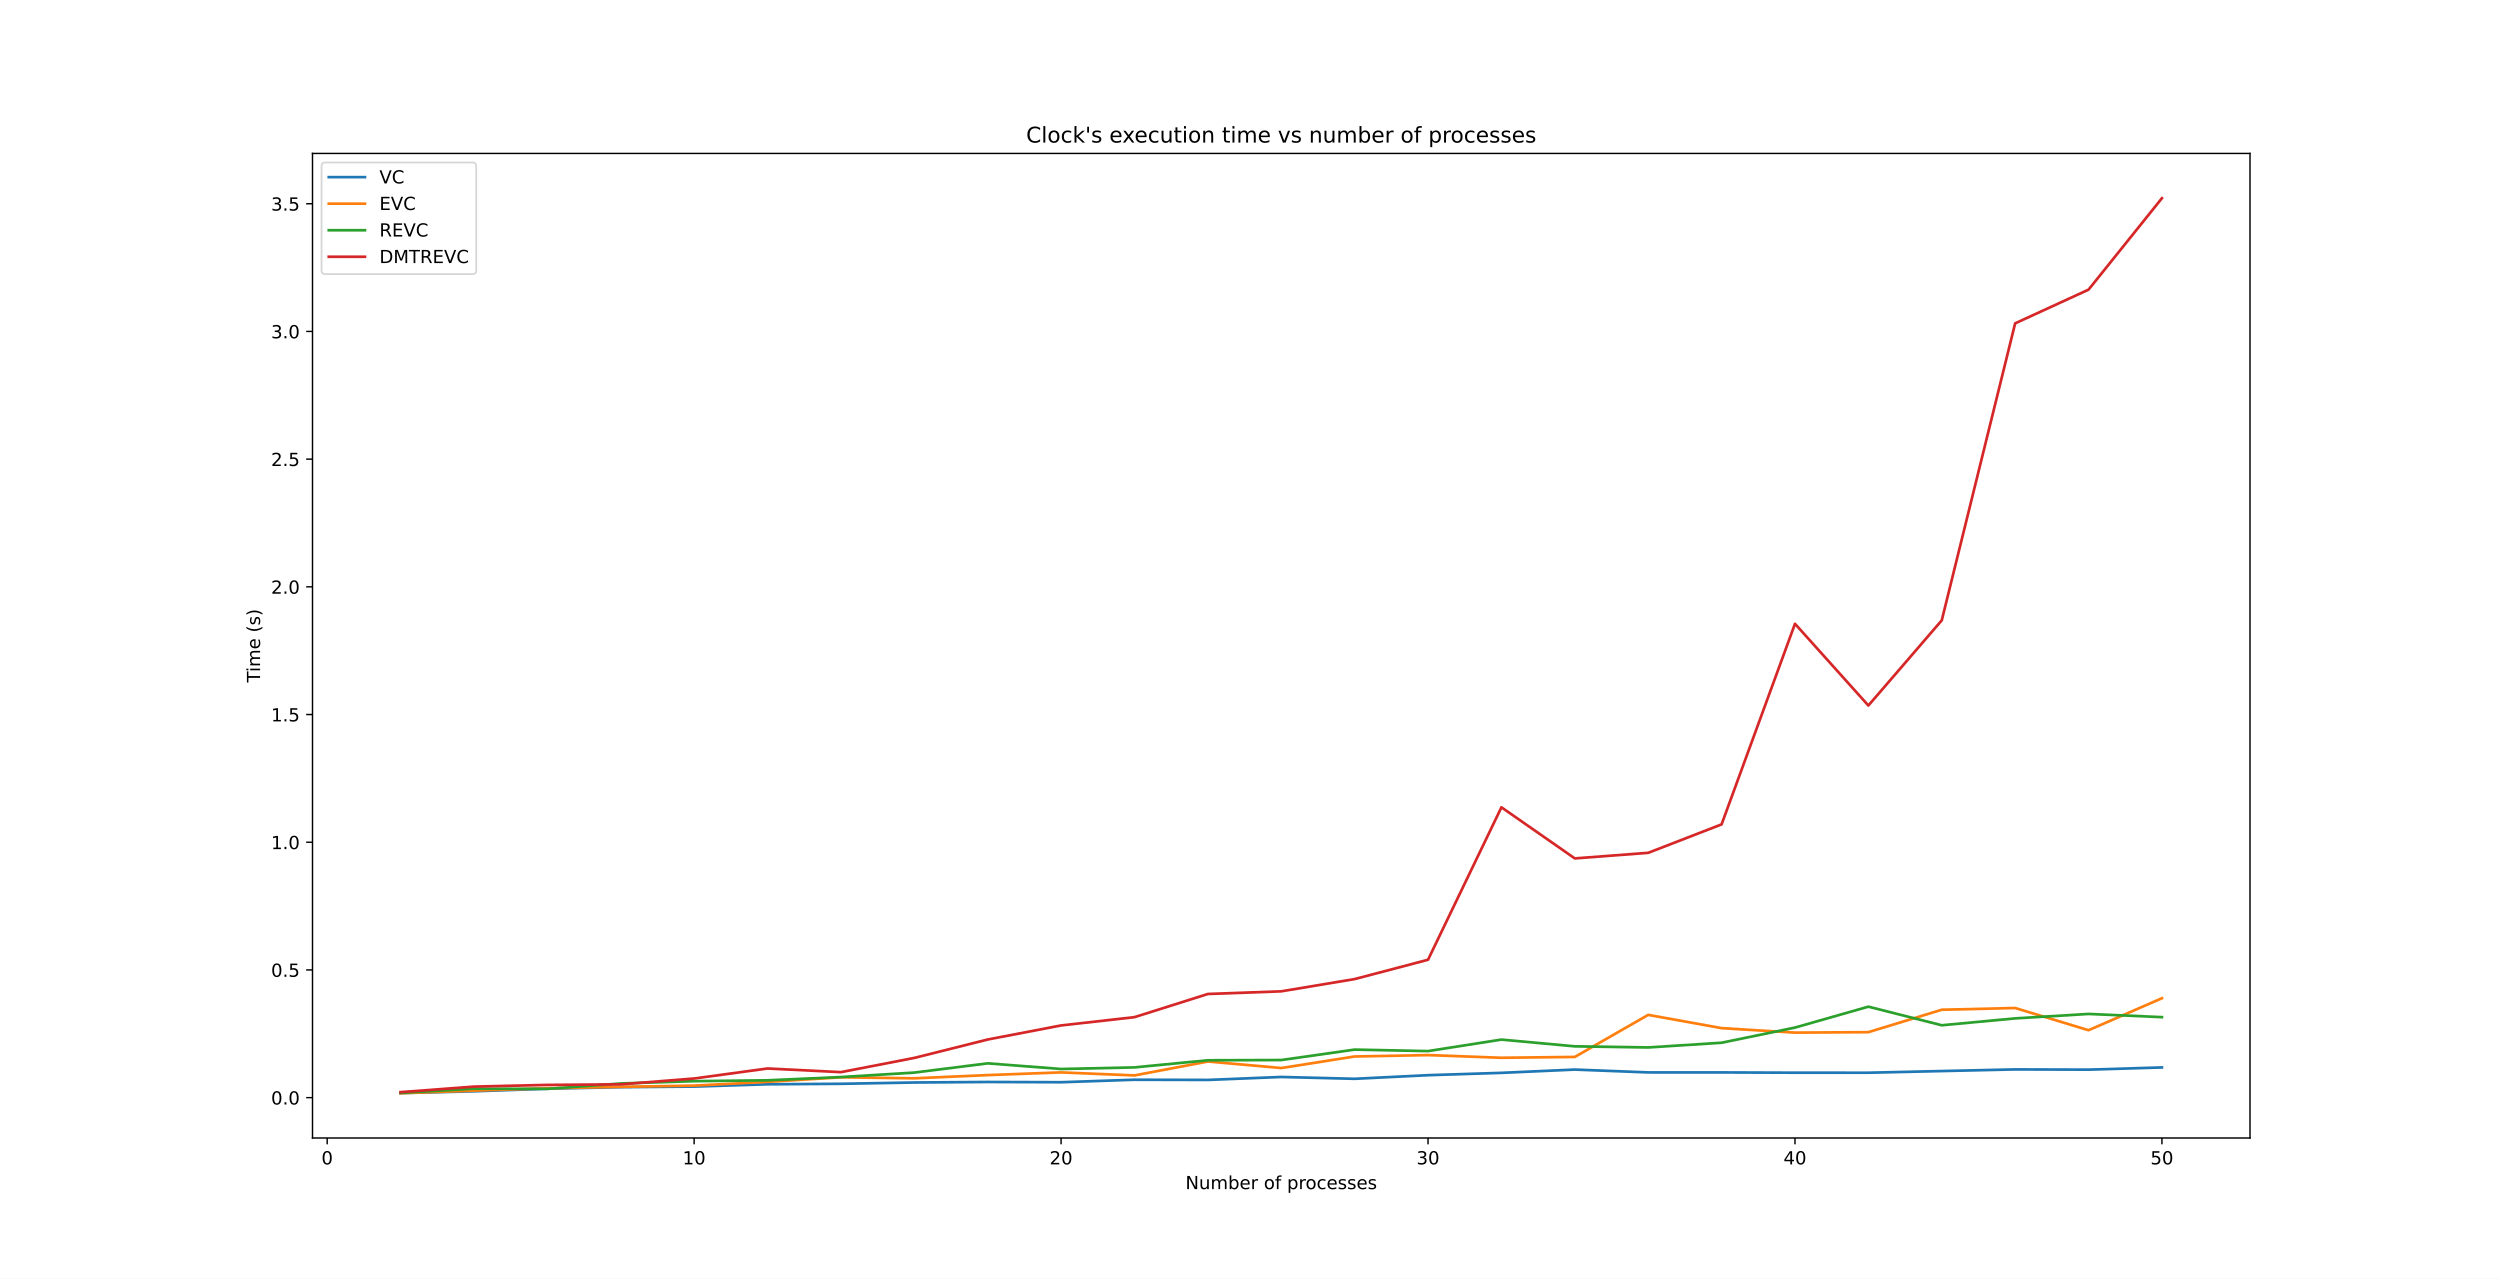
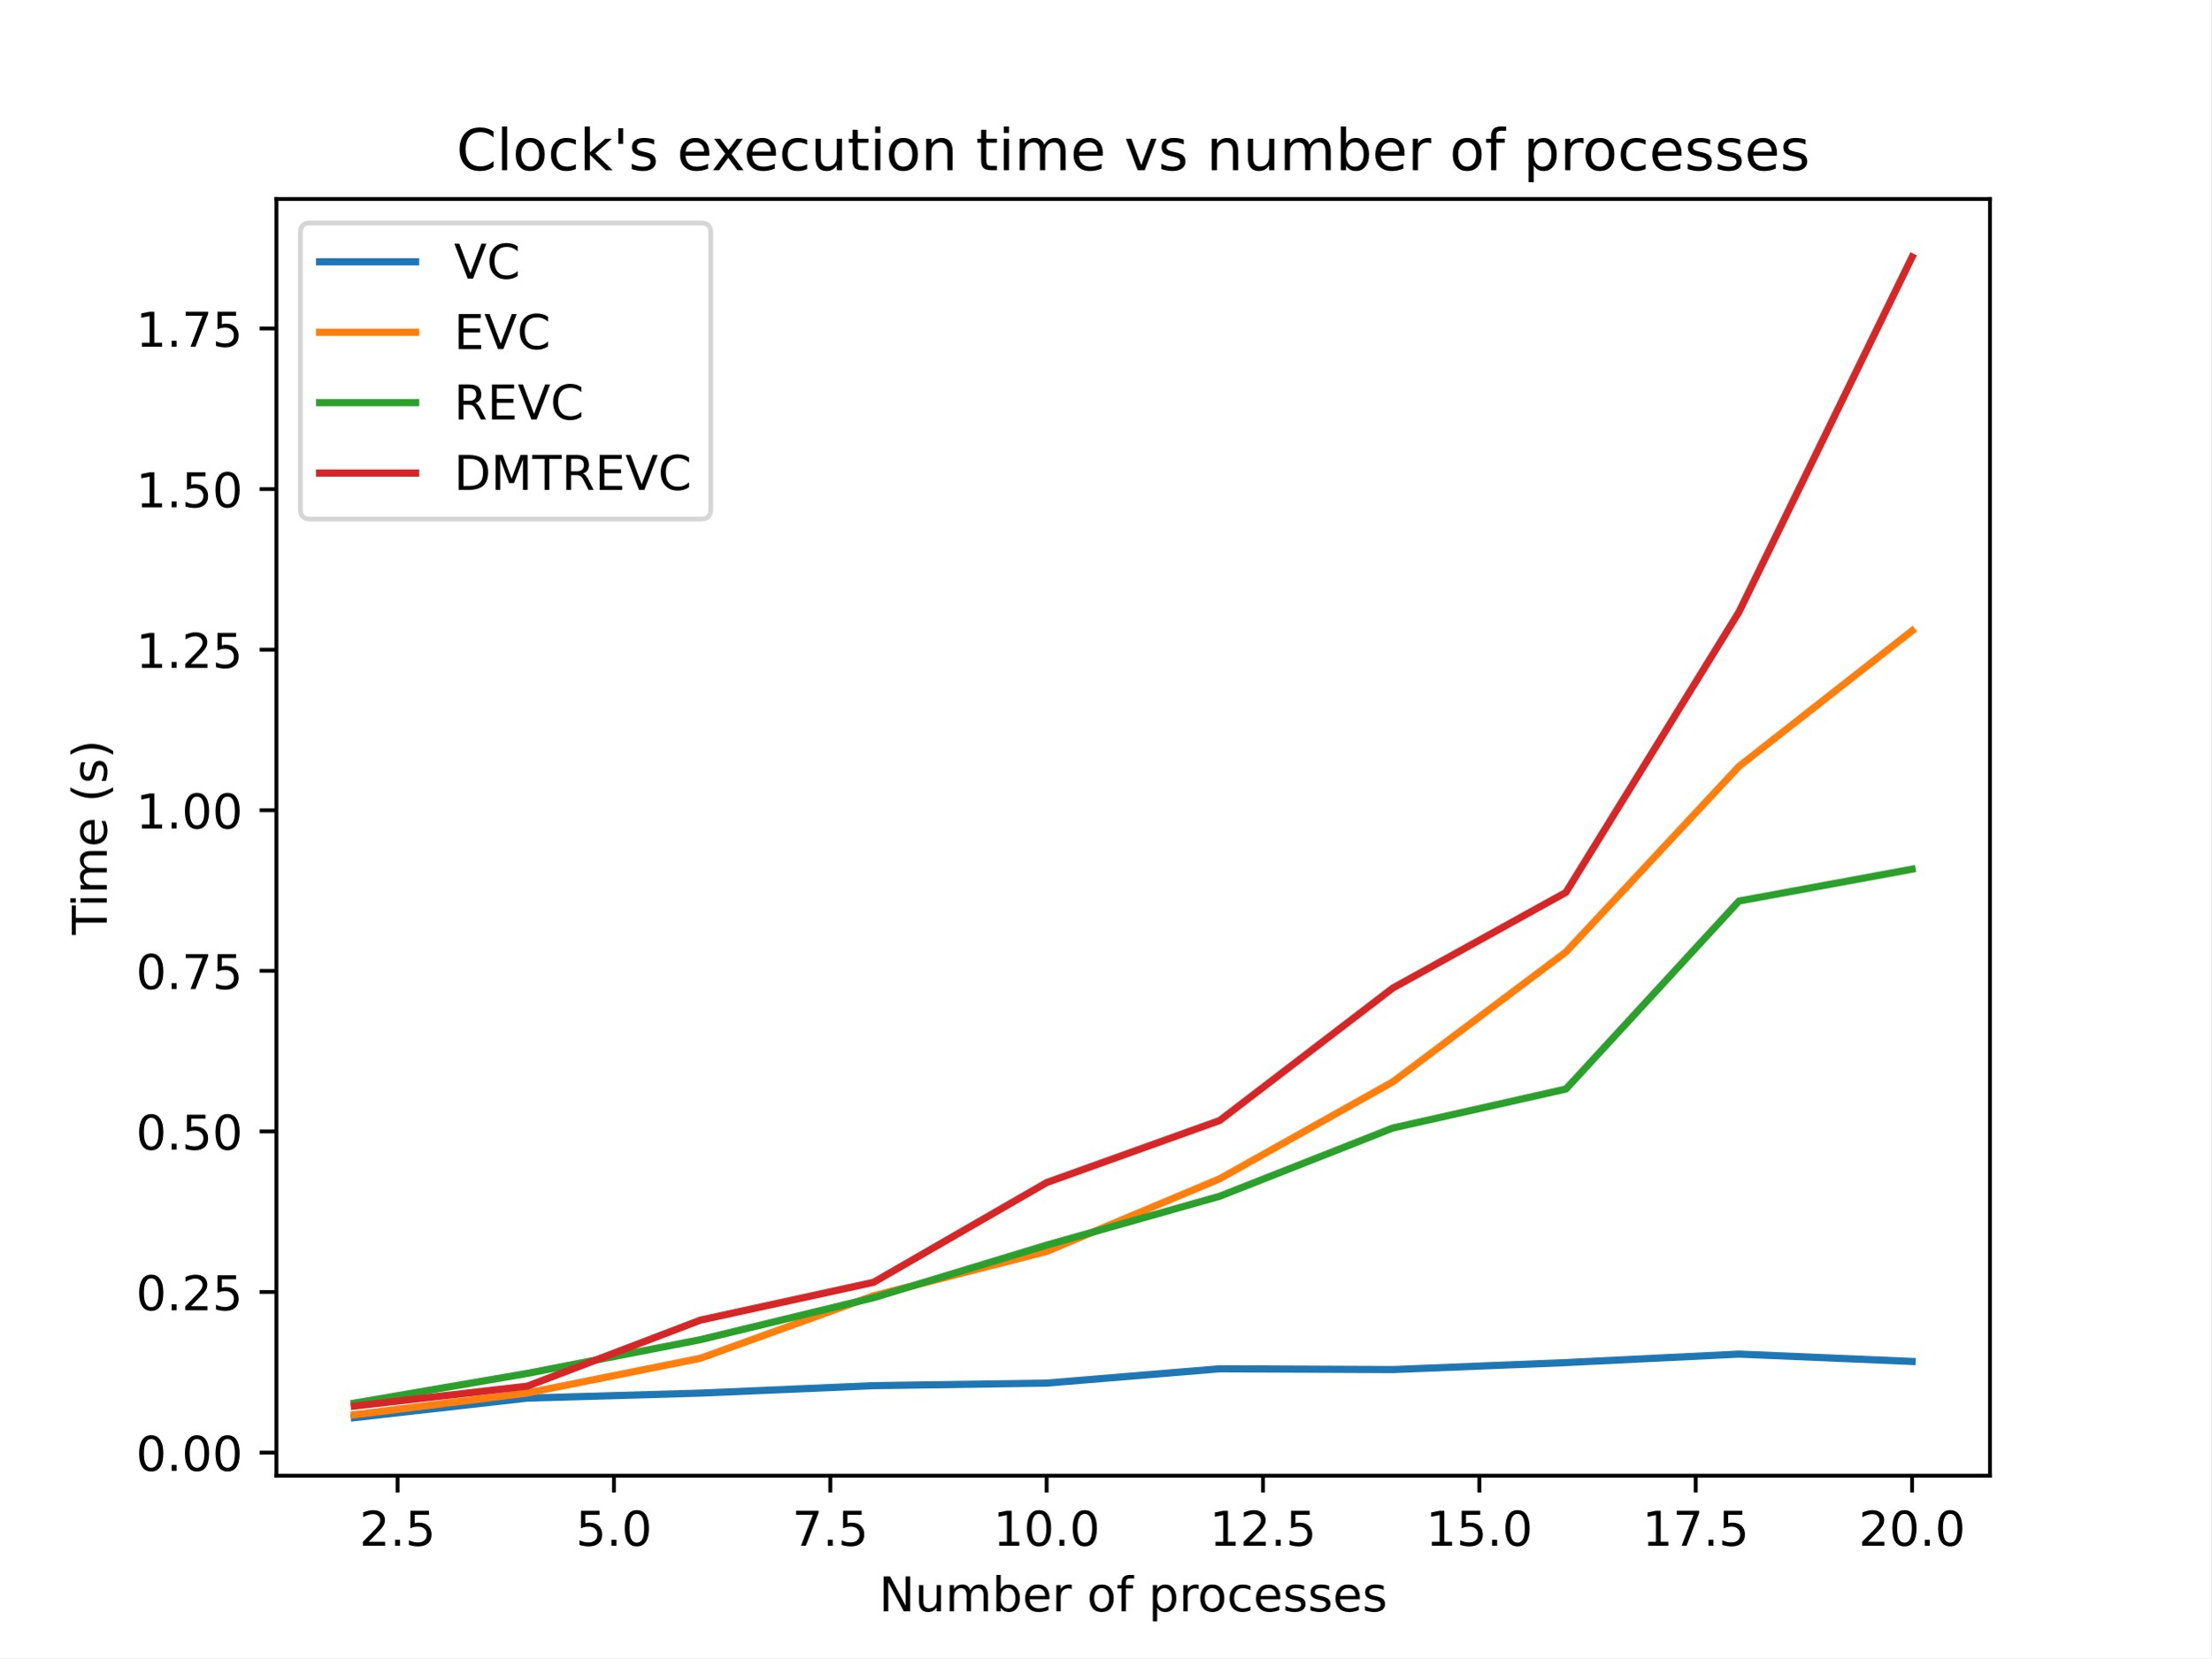
- <svg xmlns="http://www.w3.org/2000/svg" xmlns:xlink="http://www.w3.org/1999/xlink" width="1382.4pt" height="707.04pt" viewBox="0 0 1382.4 707.04" version="1.1">
+ <svg xmlns="http://www.w3.org/2000/svg" xmlns:xlink="http://www.w3.org/1999/xlink" width="460.8pt" height="345.6pt" viewBox="0 0 460.8 345.6" version="1.1">
  <defs>
    <style type="text/css">*{stroke-linejoin: round; stroke-linecap: butt}</style>
  </defs>
  <g id="figure_1">
    <g id="patch_1">
-       <path d="M 0 707.04  L 1382.4 707.04  L 1382.4 0  L 0 0  z " style="fill: #ffffff" />
+       <path d="M 0 345.6  L 460.8 345.6  L 460.8 0  L 0 0  z " style="fill: #ffffff" />
    </g>
    <g id="axes_1">
      <g id="patch_2">
-         <path d="M 172.8 629.266  L 1244.16 629.266  L 1244.16 84.845  L 172.8 84.845  z " style="fill: #ffffff" />
+         <path d="M 57.6 307.584  L 414.72 307.584  L 414.72 41.472  L 57.6 41.472  z " style="fill: #ffffff" />
      </g>
      <g id="matplotlib.axis_1">
        <g id="xtick_1">
          <g id="line2d_1">
            <defs>
-               <path id="mf490e41e52" d="M 0 0  L 0 3.5  " style="stroke: #000000; stroke-width: 0.8" />
-             </defs>
-             <g>
-               <use xlink:href="#mf490e41e52" x="180.916" y="629.266" style="stroke: #000000; stroke-width: 0.8" />
+               <path id="m516719d171" d="M 0 0  L 0 3.5  " style="stroke: #000000; stroke-width: 0.8" />
+             </defs>
+             <g>
+               <use xlink:href="#m516719d171" x="82.851" y="307.584" style="stroke: #000000; stroke-width: 0.8" />
            </g>
          </g>
          <g id="text_1">
-             <g transform="translate(177.7351 643.864)scale(0.1 -0.1)">
+             <g transform="translate(74.89935 322.1824)scale(0.1 -0.1)">
+               <defs>
+                 <path id="DejaVuSans-32" d="M 1228 531  L 3431 531  L 3431 0  L 469 0  L 469 531  Q 828 903 1448 1529  Q 2069 2156 2228 2338  Q 2531 2678 2651 2914  Q 2772 3150 2772 3378  Q 2772 3750 2511 3984  Q 2250 4219 1831 4219  Q 1534 4219 1204 4116  Q 875 4013 500 3803  L 500 4441  Q 881 4594 1212 4672  Q 1544 4750 1819 4750  Q 2544 4750 2975 4387  Q 3406 4025 3406 3419  Q 3406 3131 3298 2873  Q 3191 2616 2906 2266  Q 2828 2175 2409 1742  Q 1991 1309 1228 531  z " transform="scale(0.015625)" />
+                 <path id="DejaVuSans-2e" d="M 684 794  L 1344 794  L 1344 0  L 684 0  L 684 794  z " transform="scale(0.015625)" />
+                 <path id="DejaVuSans-35" d="M 691 4666  L 3169 4666  L 3169 4134  L 1269 4134  L 1269 2991  Q 1406 3038 1543 3061  Q 1681 3084 1819 3084  Q 2600 3084 3056 2656  Q 3513 2228 3513 1497  Q 3513 744 3044 326  Q 2575 -91 1722 -91  Q 1428 -91 1123 -41  Q 819 9 494 109  L 494 744  Q 775 591 1075 516  Q 1375 441 1709 441  Q 2250 441 2565 725  Q 2881 1009 2881 1497  Q 2881 1984 2565 2268  Q 2250 2553 1709 2553  Q 1456 2553 1204 2497  Q 953 2441 691 2322  L 691 4666  z " transform="scale(0.015625)" />
+               </defs>
+               <use xlink:href="#DejaVuSans-32" />
+               <use xlink:href="#DejaVuSans-2e" x="63.623" />
+               <use xlink:href="#DejaVuSans-35" x="95.41" />
+             </g>
+           </g>
+         </g>
+         <g id="xtick_2">
+           <g id="line2d_2">
+             <g>
+               <use xlink:href="#m516719d171" x="127.942" y="307.584" style="stroke: #000000; stroke-width: 0.8" />
+             </g>
+           </g>
+           <g id="text_2">
+             <g transform="translate(119.9903 322.1824)scale(0.1 -0.1)">
              <defs>
                <path id="DejaVuSans-30" d="M 2034 4250  Q 1547 4250 1301 3770  Q 1056 3291 1056 2328  Q 1056 1369 1301 889  Q 1547 409 2034 409  Q 2525 409 2770 889  Q 3016 1369 3016 2328  Q 3016 3291 2770 3770  Q 2525 4250 2034 4250  z M 2034 4750  Q 2819 4750 3233 4129  Q 3647 3509 3647 2328  Q 3647 1150 3233 529  Q 2819 -91 2034 -91  Q 1250 -91 836 529  Q 422 1150 422 2328  Q 422 3509 836 4129  Q 1250 4750 2034 4750  z " transform="scale(0.015625)" />
              </defs>
-               <use xlink:href="#DejaVuSans-30" />
-             </g>
-           </g>
-         </g>
-         <g id="xtick_2">
-           <g id="line2d_2">
-             <g>
-               <use xlink:href="#mf490e41e52" x="383.825" y="629.266" style="stroke: #000000; stroke-width: 0.8" />
-             </g>
-           </g>
-           <g id="text_2">
-             <g transform="translate(377.463 643.864)scale(0.1 -0.1)">
+               <use xlink:href="#DejaVuSans-35" />
+               <use xlink:href="#DejaVuSans-2e" x="63.623" />
+               <use xlink:href="#DejaVuSans-30" x="95.41" />
+             </g>
+           </g>
+         </g>
+         <g id="xtick_3">
+           <g id="line2d_3">
+             <g>
+               <use xlink:href="#m516719d171" x="173.033" y="307.584" style="stroke: #000000; stroke-width: 0.8" />
+             </g>
+           </g>
+           <g id="text_3">
+             <g transform="translate(165.0812 322.1824)scale(0.1 -0.1)">
+               <defs>
+                 <path id="DejaVuSans-37" d="M 525 4666  L 3525 4666  L 3525 4397  L 1831 0  L 1172 0  L 2766 4134  L 525 4134  L 525 4666  z " transform="scale(0.015625)" />
+               </defs>
+               <use xlink:href="#DejaVuSans-37" />
+               <use xlink:href="#DejaVuSans-2e" x="63.623" />
+               <use xlink:href="#DejaVuSans-35" x="95.41" />
+             </g>
+           </g>
+         </g>
+         <g id="xtick_4">
+           <g id="line2d_4">
+             <g>
+               <use xlink:href="#m516719d171" x="218.124" y="307.584" style="stroke: #000000; stroke-width: 0.8" />
+             </g>
+           </g>
+           <g id="text_4">
+             <g transform="translate(206.9908 322.1824)scale(0.1 -0.1)">
              <defs>
                <path id="DejaVuSans-31" d="M 794 531  L 1825 531  L 1825 4091  L 703 3866  L 703 4441  L 1819 4666  L 2450 4666  L 2450 531  L 3481 531  L 3481 0  L 794 0  L 794 531  z " transform="scale(0.015625)" />
              </defs>
              <use xlink:href="#DejaVuSans-31" />
              <use xlink:href="#DejaVuSans-30" x="63.623" />
-             </g>
-           </g>
-         </g>
-         <g id="xtick_3">
-           <g id="line2d_3">
-             <g>
-               <use xlink:href="#mf490e41e52" x="586.735" y="629.266" style="stroke: #000000; stroke-width: 0.8" />
-             </g>
-           </g>
-           <g id="text_3">
-             <g transform="translate(580.372 643.864)scale(0.1 -0.1)">
-               <defs>
-                 <path id="DejaVuSans-32" d="M 1228 531  L 3431 531  L 3431 0  L 469 0  L 469 531  Q 828 903 1448 1529  Q 2069 2156 2228 2338  Q 2531 2678 2651 2914  Q 2772 3150 2772 3378  Q 2772 3750 2511 3984  Q 2250 4219 1831 4219  Q 1534 4219 1204 4116  Q 875 4013 500 3803  L 500 4441  Q 881 4594 1212 4672  Q 1544 4750 1819 4750  Q 2544 4750 2975 4387  Q 3406 4025 3406 3419  Q 3406 3131 3298 2873  Q 3191 2616 2906 2266  Q 2828 2175 2409 1742  Q 1991 1309 1228 531  z " transform="scale(0.015625)" />
-               </defs>
+               <use xlink:href="#DejaVuSans-2e" x="127.246" />
+               <use xlink:href="#DejaVuSans-30" x="159.033" />
+             </g>
+           </g>
+         </g>
+         <g id="xtick_5">
+           <g id="line2d_5">
+             <g>
+               <use xlink:href="#m516719d171" x="263.215" y="307.584" style="stroke: #000000; stroke-width: 0.8" />
+             </g>
+           </g>
+           <g id="text_5">
+             <g transform="translate(252.0817 322.1824)scale(0.1 -0.1)">
+               <use xlink:href="#DejaVuSans-31" />
+               <use xlink:href="#DejaVuSans-32" x="63.623" />
+               <use xlink:href="#DejaVuSans-2e" x="127.246" />
+               <use xlink:href="#DejaVuSans-35" x="159.033" />
+             </g>
+           </g>
+         </g>
+         <g id="xtick_6">
+           <g id="line2d_6">
+             <g>
+               <use xlink:href="#m516719d171" x="308.305" y="307.584" style="stroke: #000000; stroke-width: 0.8" />
+             </g>
+           </g>
+           <g id="text_6">
+             <g transform="translate(297.1726 322.1824)scale(0.1 -0.1)">
+               <use xlink:href="#DejaVuSans-31" />
+               <use xlink:href="#DejaVuSans-35" x="63.623" />
+               <use xlink:href="#DejaVuSans-2e" x="127.246" />
+               <use xlink:href="#DejaVuSans-30" x="159.033" />
+             </g>
+           </g>
+         </g>
+         <g id="xtick_7">
+           <g id="line2d_7">
+             <g>
+               <use xlink:href="#m516719d171" x="353.396" y="307.584" style="stroke: #000000; stroke-width: 0.8" />
+             </g>
+           </g>
+           <g id="text_7">
+             <g transform="translate(342.2636 322.1824)scale(0.1 -0.1)">
+               <use xlink:href="#DejaVuSans-31" />
+               <use xlink:href="#DejaVuSans-37" x="63.623" />
+               <use xlink:href="#DejaVuSans-2e" x="127.246" />
+               <use xlink:href="#DejaVuSans-35" x="159.033" />
+             </g>
+           </g>
+         </g>
+         <g id="xtick_8">
+           <g id="line2d_8">
+             <g>
+               <use xlink:href="#m516719d171" x="398.487" y="307.584" style="stroke: #000000; stroke-width: 0.8" />
+             </g>
+           </g>
+           <g id="text_8">
+             <g transform="translate(387.3545 322.1824)scale(0.1 -0.1)">
              <use xlink:href="#DejaVuSans-32" />
              <use xlink:href="#DejaVuSans-30" x="63.623" />
-             </g>
-           </g>
-         </g>
-         <g id="xtick_4">
-           <g id="line2d_4">
-             <g>
-               <use xlink:href="#mf490e41e52" x="789.644" y="629.266" style="stroke: #000000; stroke-width: 0.8" />
-             </g>
-           </g>
-           <g id="text_4">
-             <g transform="translate(783.2811 643.864)scale(0.1 -0.1)">
-               <defs>
-                 <path id="DejaVuSans-33" d="M 2597 2516  Q 3050 2419 3304 2112  Q 3559 1806 3559 1356  Q 3559 666 3084 287  Q 2609 -91 1734 -91  Q 1441 -91 1130 -33  Q 819 25 488 141  L 488 750  Q 750 597 1062 519  Q 1375 441 1716 441  Q 2309 441 2620 675  Q 2931 909 2931 1356  Q 2931 1769 2642 2001  Q 2353 2234 1838 2234  L 1294 2234  L 1294 2753  L 1863 2753  Q 2328 2753 2575 2939  Q 2822 3125 2822 3475  Q 2822 3834 2567 4026  Q 2313 4219 1838 4219  Q 1578 4219 1281 4162  Q 984 4106 628 3988  L 628 4550  Q 988 4650 1302 4700  Q 1616 4750 1894 4750  Q 2613 4750 3031 4423  Q 3450 4097 3450 3541  Q 3450 3153 3228 2886  Q 3006 2619 2597 2516  z " transform="scale(0.015625)" />
-               </defs>
-               <use xlink:href="#DejaVuSans-33" />
-               <use xlink:href="#DejaVuSans-30" x="63.623" />
-             </g>
-           </g>
-         </g>
-         <g id="xtick_5">
-           <g id="line2d_5">
-             <g>
-               <use xlink:href="#mf490e41e52" x="992.553" y="629.266" style="stroke: #000000; stroke-width: 0.8" />
-             </g>
-           </g>
-           <g id="text_5">
-             <g transform="translate(986.1902 643.864)scale(0.1 -0.1)">
-               <defs>
-                 <path id="DejaVuSans-34" d="M 2419 4116  L 825 1625  L 2419 1625  L 2419 4116  z M 2253 4666  L 3047 4666  L 3047 1625  L 3713 1625  L 3713 1100  L 3047 1100  L 3047 0  L 2419 0  L 2419 1100  L 313 1100  L 313 1709  L 2253 4666  z " transform="scale(0.015625)" />
-               </defs>
-               <use xlink:href="#DejaVuSans-34" />
-               <use xlink:href="#DejaVuSans-30" x="63.623" />
-             </g>
-           </g>
-         </g>
-         <g id="xtick_6">
-           <g id="line2d_6">
-             <g>
-               <use xlink:href="#mf490e41e52" x="1195.462" y="629.266" style="stroke: #000000; stroke-width: 0.8" />
-             </g>
-           </g>
-           <g id="text_6">
-             <g transform="translate(1189.099 643.864)scale(0.1 -0.1)">
-               <defs>
-                 <path id="DejaVuSans-35" d="M 691 4666  L 3169 4666  L 3169 4134  L 1269 4134  L 1269 2991  Q 1406 3038 1543 3061  Q 1681 3084 1819 3084  Q 2600 3084 3056 2656  Q 3513 2228 3513 1497  Q 3513 744 3044 326  Q 2575 -91 1722 -91  Q 1428 -91 1123 -41  Q 819 9 494 109  L 494 744  Q 775 591 1075 516  Q 1375 441 1709 441  Q 2250 441 2565 725  Q 2881 1009 2881 1497  Q 2881 1984 2565 2268  Q 2250 2553 1709 2553  Q 1456 2553 1204 2497  Q 953 2441 691 2322  L 691 4666  z " transform="scale(0.015625)" />
-               </defs>
-               <use xlink:href="#DejaVuSans-35" />
-               <use xlink:href="#DejaVuSans-30" x="63.623" />
-             </g>
-           </g>
-         </g>
-         <g id="text_7">
-           <g transform="translate(655.5034 657.5422)scale(0.1 -0.1)">
+               <use xlink:href="#DejaVuSans-2e" x="127.246" />
+               <use xlink:href="#DejaVuSans-30" x="159.033" />
+             </g>
+           </g>
+         </g>
+         <g id="text_9">
+           <g transform="translate(183.1834 335.8606)scale(0.1 -0.1)">
            <defs>
              <path id="DejaVuSans-4e" d="M 628 4666  L 1478 4666  L 3547 763  L 3547 4666  L 4159 4666  L 4159 0  L 3309 0  L 1241 3903  L 1241 0  L 628 0  L 628 4666  z " transform="scale(0.015625)" />
              <path id="DejaVuSans-75" d="M 544 1381  L 544 3500  L 1119 3500  L 1119 1403  Q 1119 906 1312 657  Q 1506 409 1894 409  Q 2359 409 2629 706  Q 2900 1003 2900 1516  L 2900 3500  L 3475 3500  L 3475 0  L 2900 0  L 2900 538  Q 2691 219 2414 64  Q 2138 -91 1772 -91  Q 1169 -91 856 284  Q 544 659 544 1381  z M 1991 3584  L 1991 3584  z " transform="scale(0.015625)" />
              <path id="DejaVuSans-6d" d="M 3328 2828  Q 3544 3216 3844 3400  Q 4144 3584 4550 3584  Q 5097 3584 5394 3201  Q 5691 2819 5691 2113  L 5691 0  L 5113 0  L 5113 2094  Q 5113 2597 4934 2840  Q 4756 3084 4391 3084  Q 3944 3084 3684 2787  Q 3425 2491 3425 1978  L 3425 0  L 2847 0  L 2847 2094  Q 2847 2600 2669 2842  Q 2491 3084 2119 3084  Q 1678 3084 1418 2786  Q 1159 2488 1159 1978  L 1159 0  L 581 0  L 581 3500  L 1159 3500  L 1159 2956  Q 1356 3278 1631 3431  Q 1906 3584 2284 3584  Q 2666 3584 2933 3390  Q 3200 3197 3328 2828  z " transform="scale(0.015625)" />
              <path id="DejaVuSans-62" d="M 3116 1747  Q 3116 2381 2855 2742  Q 2594 3103 2138 3103  Q 1681 3103 1420 2742  Q 1159 2381 1159 1747  Q 1159 1113 1420 752  Q 1681 391 2138 391  Q 2594 391 2855 752  Q 3116 1113 3116 1747  z M 1159 2969  Q 1341 3281 1617 3432  Q 1894 3584 2278 3584  Q 2916 3584 3314 3078  Q 3713 2572 3713 1747  Q 3713 922 3314 415  Q 2916 -91 2278 -91  Q 1894 -91 1617 61  Q 1341 213 1159 525  L 1159 0  L 581 0  L 581 4863  L 1159 4863  L 1159 2969  z " transform="scale(0.015625)" />
              <path id="DejaVuSans-65" d="M 3597 1894  L 3597 1613  L 953 1613  Q 991 1019 1311 708  Q 1631 397 2203 397  Q 2534 397 2845 478  Q 3156 559 3463 722  L 3463 178  Q 3153 47 2828 -22  Q 2503 -91 2169 -91  Q 1331 -91 842 396  Q 353 884 353 1716  Q 353 2575 817 3079  Q 1281 3584 2069 3584  Q 2775 3584 3186 3129  Q 3597 2675 3597 1894  z M 3022 2063  Q 3016 2534 2758 2815  Q 2500 3097 2075 3097  Q 1594 3097 1305 2825  Q 1016 2553 972 2059  L 3022 2063  z " transform="scale(0.015625)" />
              <path id="DejaVuSans-72" d="M 2631 2963  Q 2534 3019 2420 3045  Q 2306 3072 2169 3072  Q 1681 3072 1420 2755  Q 1159 2438 1159 1844  L 1159 0  L 581 0  L 581 3500  L 1159 3500  L 1159 2956  Q 1341 3275 1631 3429  Q 1922 3584 2338 3584  Q 2397 3584 2469 3576  Q 2541 3569 2628 3553  L 2631 2963  z " transform="scale(0.015625)" />
              <path id="DejaVuSans-20" transform="scale(0.015625)" />
              <path id="DejaVuSans-6f" d="M 1959 3097  Q 1497 3097 1228 2736  Q 959 2375 959 1747  Q 959 1119 1226 758  Q 1494 397 1959 397  Q 2419 397 2687 759  Q 2956 1122 2956 1747  Q 2956 2369 2687 2733  Q 2419 3097 1959 3097  z M 1959 3584  Q 2709 3584 3137 3096  Q 3566 2609 3566 1747  Q 3566 888 3137 398  Q 2709 -91 1959 -91  Q 1206 -91 779 398  Q 353 888 353 1747  Q 353 2609 779 3096  Q 1206 3584 1959 3584  z " transform="scale(0.015625)" />
              <path id="DejaVuSans-66" d="M 2375 4863  L 2375 4384  L 1825 4384  Q 1516 4384 1395 4259  Q 1275 4134 1275 3809  L 1275 3500  L 2222 3500  L 2222 3053  L 1275 3053  L 1275 0  L 697 0  L 697 3053  L 147 3053  L 147 3500  L 697 3500  L 697 3744  Q 697 4328 969 4595  Q 1241 4863 1831 4863  L 2375 4863  z " transform="scale(0.015625)" />
              <path id="DejaVuSans-70" d="M 1159 525  L 1159 -1331  L 581 -1331  L 581 3500  L 1159 3500  L 1159 2969  Q 1341 3281 1617 3432  Q 1894 3584 2278 3584  Q 2916 3584 3314 3078  Q 3713 2572 3713 1747  Q 3713 922 3314 415  Q 2916 -91 2278 -91  Q 1894 -91 1617 61  Q 1341 213 1159 525  z M 3116 1747  Q 3116 2381 2855 2742  Q 2594 3103 2138 3103  Q 1681 3103 1420 2742  Q 1159 2381 1159 1747  Q 1159 1113 1420 752  Q 1681 391 2138 391  Q 2594 391 2855 752  Q 3116 1113 3116 1747  z " transform="scale(0.015625)" />
              <path id="DejaVuSans-63" d="M 3122 3366  L 3122 2828  Q 2878 2963 2633 3030  Q 2388 3097 2138 3097  Q 1578 3097 1268 2742  Q 959 2388 959 1747  Q 959 1106 1268 751  Q 1578 397 2138 397  Q 2388 397 2633 464  Q 2878 531 3122 666  L 3122 134  Q 2881 22 2623 -34  Q 2366 -91 2075 -91  Q 1284 -91 818 406  Q 353 903 353 1747  Q 353 2603 823 3093  Q 1294 3584 2113 3584  Q 2378 3584 2631 3529  Q 2884 3475 3122 3366  z " transform="scale(0.015625)" />
              <path id="DejaVuSans-73" d="M 2834 3397  L 2834 2853  Q 2591 2978 2328 3040  Q 2066 3103 1784 3103  Q 1356 3103 1142 2972  Q 928 2841 928 2578  Q 928 2378 1081 2264  Q 1234 2150 1697 2047  L 1894 2003  Q 2506 1872 2764 1633  Q 3022 1394 3022 966  Q 3022 478 2636 193  Q 2250 -91 1575 -91  Q 1294 -91 989 -36  Q 684 19 347 128  L 347 722  Q 666 556 975 473  Q 1284 391 1588 391  Q 1994 391 2212 530  Q 2431 669 2431 922  Q 2431 1156 2273 1281  Q 2116 1406 1581 1522  L 1381 1569  Q 847 1681 609 1914  Q 372 2147 372 2553  Q 372 3047 722 3315  Q 1072 3584 1716 3584  Q 2034 3584 2315 3537  Q 2597 3491 2834 3397  z " transform="scale(0.015625)" />
            </defs>
            <use xlink:href="#DejaVuSans-4e" />
            <use xlink:href="#DejaVuSans-75" x="74.805" />
            <use xlink:href="#DejaVuSans-6d" x="138.184" />
            <use xlink:href="#DejaVuSans-62" x="235.596" />
            <use xlink:href="#DejaVuSans-65" x="299.072" />
            <use xlink:href="#DejaVuSans-72" x="360.596" />
            <use xlink:href="#DejaVuSans-20" x="401.709" />
            <use xlink:href="#DejaVuSans-6f" x="433.496" />
            <use xlink:href="#DejaVuSans-66" x="494.678" />
            <use xlink:href="#DejaVuSans-20" x="529.883" />
            <use xlink:href="#DejaVuSans-70" x="561.67" />
            <use xlink:href="#DejaVuSans-72" x="625.146" />
            <use xlink:href="#DejaVuSans-6f" x="664.01" />
            <use xlink:href="#DejaVuSans-63" x="725.191" />
            <use xlink:href="#DejaVuSans-65" x="780.172" />
            <use xlink:href="#DejaVuSans-73" x="841.695" />
            <use xlink:href="#DejaVuSans-73" x="893.795" />
            <use xlink:href="#DejaVuSans-65" x="945.895" />
            <use xlink:href="#DejaVuSans-73" x="1007.418" />
          </g>
        </g>
      </g>
      <g id="matplotlib.axis_2">
        <g id="ytick_1">
-           <g id="line2d_7">
-             <defs>
-               <path id="mcac8c58bbc" d="M 0 0  L -3.5 0  " style="stroke: #000000; stroke-width: 0.8" />
-             </defs>
-             <g>
-               <use xlink:href="#mcac8c58bbc" x="172.8" y="606.951" style="stroke: #000000; stroke-width: 0.8" />
-             </g>
-           </g>
-           <g id="text_8">
-             <g transform="translate(149.8969 610.7506)scale(0.1 -0.1)">
-               <defs>
-                 <path id="DejaVuSans-2e" d="M 684 794  L 1344 794  L 1344 0  L 684 0  L 684 794  z " transform="scale(0.015625)" />
-               </defs>
+           <g id="line2d_9">
+             <defs>
+               <path id="m4f30ae0a40" d="M 0 0  L -3.5 0  " style="stroke: #000000; stroke-width: 0.8" />
+             </defs>
+             <g>
+               <use xlink:href="#m4f30ae0a40" x="57.6" y="302.775" style="stroke: #000000; stroke-width: 0.8" />
+             </g>
+           </g>
+           <g id="text_10">
+             <g transform="translate(28.33438 306.5743)scale(0.1 -0.1)">
              <use xlink:href="#DejaVuSans-30" />
              <use xlink:href="#DejaVuSans-2e" x="63.623" />
              <use xlink:href="#DejaVuSans-30" x="95.41" />
+               <use xlink:href="#DejaVuSans-30" x="159.033" />
            </g>
          </g>
        </g>
        <g id="ytick_2">
-           <g id="line2d_8">
-             <g>
-               <use xlink:href="#mcac8c58bbc" x="172.8" y="536.338" style="stroke: #000000; stroke-width: 0.8" />
-             </g>
-           </g>
-           <g id="text_9">
-             <g transform="translate(149.8969 540.1377)scale(0.1 -0.1)">
+           <g id="line2d_10">
+             <g>
+               <use xlink:href="#m4f30ae0a40" x="57.6" y="269.302" style="stroke: #000000; stroke-width: 0.8" />
+             </g>
+           </g>
+           <g id="text_11">
+             <g transform="translate(28.33438 273.1008)scale(0.1 -0.1)">
              <use xlink:href="#DejaVuSans-30" />
              <use xlink:href="#DejaVuSans-2e" x="63.623" />
+               <use xlink:href="#DejaVuSans-32" x="95.41" />
+               <use xlink:href="#DejaVuSans-35" x="159.033" />
+             </g>
+           </g>
+         </g>
+         <g id="ytick_3">
+           <g id="line2d_11">
+             <g>
+               <use xlink:href="#m4f30ae0a40" x="57.6" y="235.828" style="stroke: #000000; stroke-width: 0.8" />
+             </g>
+           </g>
+           <g id="text_12">
+             <g transform="translate(28.33438 239.6272)scale(0.1 -0.1)">
+               <use xlink:href="#DejaVuSans-30" />
+               <use xlink:href="#DejaVuSans-2e" x="63.623" />
              <use xlink:href="#DejaVuSans-35" x="95.41" />
-             </g>
-           </g>
-         </g>
-         <g id="ytick_3">
-           <g id="line2d_9">
-             <g>
-               <use xlink:href="#mcac8c58bbc" x="172.8" y="465.726" style="stroke: #000000; stroke-width: 0.8" />
-             </g>
-           </g>
-           <g id="text_10">
-             <g transform="translate(149.8969 469.5248)scale(0.1 -0.1)">
+               <use xlink:href="#DejaVuSans-30" x="159.033" />
+             </g>
+           </g>
+         </g>
+         <g id="ytick_4">
+           <g id="line2d_12">
+             <g>
+               <use xlink:href="#m4f30ae0a40" x="57.6" y="202.354" style="stroke: #000000; stroke-width: 0.8" />
+             </g>
+           </g>
+           <g id="text_13">
+             <g transform="translate(28.33438 206.1537)scale(0.1 -0.1)">
+               <use xlink:href="#DejaVuSans-30" />
+               <use xlink:href="#DejaVuSans-2e" x="63.623" />
+               <use xlink:href="#DejaVuSans-37" x="95.41" />
+               <use xlink:href="#DejaVuSans-35" x="159.033" />
+             </g>
+           </g>
+         </g>
+         <g id="ytick_5">
+           <g id="line2d_13">
+             <g>
+               <use xlink:href="#m4f30ae0a40" x="57.6" y="168.881" style="stroke: #000000; stroke-width: 0.8" />
+             </g>
+           </g>
+           <g id="text_14">
+             <g transform="translate(28.33438 172.6802)scale(0.1 -0.1)">
              <use xlink:href="#DejaVuSans-31" />
              <use xlink:href="#DejaVuSans-2e" x="63.623" />
              <use xlink:href="#DejaVuSans-30" x="95.41" />
-             </g>
-           </g>
-         </g>
-         <g id="ytick_4">
-           <g id="line2d_10">
-             <g>
-               <use xlink:href="#mcac8c58bbc" x="172.8" y="395.113" style="stroke: #000000; stroke-width: 0.8" />
-             </g>
-           </g>
-           <g id="text_11">
-             <g transform="translate(149.8969 398.9119)scale(0.1 -0.1)">
+               <use xlink:href="#DejaVuSans-30" x="159.033" />
+             </g>
+           </g>
+         </g>
+         <g id="ytick_6">
+           <g id="line2d_14">
+             <g>
+               <use xlink:href="#m4f30ae0a40" x="57.6" y="135.407" style="stroke: #000000; stroke-width: 0.8" />
+             </g>
+           </g>
+           <g id="text_15">
+             <g transform="translate(28.33438 139.2067)scale(0.1 -0.1)">
+               <use xlink:href="#DejaVuSans-31" />
+               <use xlink:href="#DejaVuSans-2e" x="63.623" />
+               <use xlink:href="#DejaVuSans-32" x="95.41" />
+               <use xlink:href="#DejaVuSans-35" x="159.033" />
+             </g>
+           </g>
+         </g>
+         <g id="ytick_7">
+           <g id="line2d_15">
+             <g>
+               <use xlink:href="#m4f30ae0a40" x="57.6" y="101.934" style="stroke: #000000; stroke-width: 0.8" />
+             </g>
+           </g>
+           <g id="text_16">
+             <g transform="translate(28.33438 105.7331)scale(0.1 -0.1)">
              <use xlink:href="#DejaVuSans-31" />
              <use xlink:href="#DejaVuSans-2e" x="63.623" />
              <use xlink:href="#DejaVuSans-35" x="95.41" />
-             </g>
-           </g>
-         </g>
-         <g id="ytick_5">
-           <g id="line2d_11">
-             <g>
-               <use xlink:href="#mcac8c58bbc" x="172.8" y="324.5" style="stroke: #000000; stroke-width: 0.8" />
-             </g>
-           </g>
-           <g id="text_12">
-             <g transform="translate(149.8969 328.2991)scale(0.1 -0.1)">
-               <use xlink:href="#DejaVuSans-32" />
-               <use xlink:href="#DejaVuSans-2e" x="63.623" />
-               <use xlink:href="#DejaVuSans-30" x="95.41" />
-             </g>
-           </g>
-         </g>
-         <g id="ytick_6">
-           <g id="line2d_12">
-             <g>
-               <use xlink:href="#mcac8c58bbc" x="172.8" y="253.887" style="stroke: #000000; stroke-width: 0.8" />
-             </g>
-           </g>
-           <g id="text_13">
-             <g transform="translate(149.8969 257.6862)scale(0.1 -0.1)">
-               <use xlink:href="#DejaVuSans-32" />
-               <use xlink:href="#DejaVuSans-2e" x="63.623" />
-               <use xlink:href="#DejaVuSans-35" x="95.41" />
-             </g>
-           </g>
-         </g>
-         <g id="ytick_7">
-           <g id="line2d_13">
-             <g>
-               <use xlink:href="#mcac8c58bbc" x="172.8" y="183.274" style="stroke: #000000; stroke-width: 0.8" />
-             </g>
-           </g>
-           <g id="text_14">
-             <g transform="translate(149.8969 187.0733)scale(0.1 -0.1)">
-               <use xlink:href="#DejaVuSans-33" />
-               <use xlink:href="#DejaVuSans-2e" x="63.623" />
-               <use xlink:href="#DejaVuSans-30" x="95.41" />
+               <use xlink:href="#DejaVuSans-30" x="159.033" />
            </g>
          </g>
        </g>
        <g id="ytick_8">
-           <g id="line2d_14">
-             <g>
-               <use xlink:href="#mcac8c58bbc" x="172.8" y="112.661" style="stroke: #000000; stroke-width: 0.8" />
-             </g>
-           </g>
-           <g id="text_15">
-             <g transform="translate(149.8969 116.4604)scale(0.1 -0.1)">
-               <use xlink:href="#DejaVuSans-33" />
-               <use xlink:href="#DejaVuSans-2e" x="63.623" />
-               <use xlink:href="#DejaVuSans-35" x="95.41" />
-             </g>
-           </g>
-         </g>
-         <g id="text_16">
-           <g transform="translate(143.8172 377.3841)rotate(-90)scale(0.1 -0.1)">
+           <g id="line2d_16">
+             <g>
+               <use xlink:href="#m4f30ae0a40" x="57.6" y="68.46" style="stroke: #000000; stroke-width: 0.8" />
+             </g>
+           </g>
+           <g id="text_17">
+             <g transform="translate(28.33438 72.25961)scale(0.1 -0.1)">
+               <use xlink:href="#DejaVuSans-31" />
+               <use xlink:href="#DejaVuSans-2e" x="63.623" />
+               <use xlink:href="#DejaVuSans-37" x="95.41" />
+               <use xlink:href="#DejaVuSans-35" x="159.033" />
+             </g>
+           </g>
+         </g>
+         <g id="text_18">
+           <g transform="translate(22.25469 194.8569)rotate(-90)scale(0.1 -0.1)">
            <defs>
              <path id="DejaVuSans-54" d="M -19 4666  L 3928 4666  L 3928 4134  L 2272 4134  L 2272 0  L 1638 0  L 1638 4134  L -19 4134  L -19 4666  z " transform="scale(0.015625)" />
              <path id="DejaVuSans-69" d="M 603 3500  L 1178 3500  L 1178 0  L 603 0  L 603 3500  z M 603 4863  L 1178 4863  L 1178 4134  L 603 4134  L 603 4863  z " transform="scale(0.015625)" />
              <path id="DejaVuSans-28" d="M 1984 4856  Q 1566 4138 1362 3434  Q 1159 2731 1159 2009  Q 1159 1288 1364 580  Q 1569 -128 1984 -844  L 1484 -844  Q 1016 -109 783 600  Q 550 1309 550 2009  Q 550 2706 781 3412  Q 1013 4119 1484 4856  L 1984 4856  z " transform="scale(0.015625)" />
              <path id="DejaVuSans-29" d="M 513 4856  L 1013 4856  Q 1481 4119 1714 3412  Q 1947 2706 1947 2009  Q 1947 1309 1714 600  Q 1481 -109 1013 -844  L 513 -844  Q 928 -128 1133 580  Q 1338 1288 1338 2009  Q 1338 2731 1133 3434  Q 928 4138 513 4856  z " transform="scale(0.015625)" />
            </defs>
            <use xlink:href="#DejaVuSans-54" />
            <use xlink:href="#DejaVuSans-69" x="57.959" />
            <use xlink:href="#DejaVuSans-6d" x="85.742" />
            <use xlink:href="#DejaVuSans-65" x="183.154" />
            <use xlink:href="#DejaVuSans-20" x="244.678" />
            <use xlink:href="#DejaVuSans-28" x="276.465" />
            <use xlink:href="#DejaVuSans-73" x="315.479" />
            <use xlink:href="#DejaVuSans-29" x="367.578" />
          </g>
        </g>
      </g>
-       <g id="line2d_15">
-         <path d="M 221.498 604.423  L 262.08 603.432  L 302.662 602.021  L 343.244 601.159  L 383.825 600.841  L 424.407 599.568  L 464.989 599.297  L 505.571 598.582  L 546.153 598.292  L 586.735 598.431  L 627.316 597.055  L 667.898 597.158  L 708.48 595.523  L 749.062 596.539  L 789.644 594.536  L 830.225 593.248  L 870.807 591.431  L 911.389 593.001  L 951.971 593.011  L 992.553 593.161  L 1033.135 593.177  L 1073.716 592.25  L 1114.298 591.346  L 1154.88 591.475  L 1195.462 590.254  " clip-path="url(#pd3e9bce315)" style="fill: none; stroke: #1f77b4; stroke-width: 1.5; stroke-linecap: square" />
-       </g>
-       <g id="line2d_16">
-         <path d="M 221.498 604.519  L 262.08 603.055  L 302.662 601.775  L 343.244 600.98  L 383.825 600.304  L 424.407 598.217  L 464.989 595.712  L 505.571 596.265  L 546.153 594.483  L 586.735 592.995  L 627.316 594.661  L 667.898 586.977  L 708.48 590.585  L 749.062 584.192  L 789.644 583.428  L 830.225 584.902  L 870.807 584.444  L 911.389 561.187  L 951.971 568.528  L 992.553 570.996  L 1033.135 570.75  L 1073.716 558.343  L 1114.298 557.387  L 1154.88 569.671  L 1195.462 551.983  " clip-path="url(#pd3e9bce315)" style="fill: none; stroke: #ff7f0e; stroke-width: 1.5; stroke-linecap: square" />
-       </g>
      <g id="line2d_17">
-         <path d="M 221.498 604.301  L 262.08 602  L 302.662 602.108  L 343.244 599.114  L 383.825 597.838  L 424.407 597.369  L 464.989 595.569  L 505.571 593.099  L 546.153 587.99  L 586.735 591.116  L 627.316 590.217  L 667.898 586.292  L 708.48 586.157  L 749.062 580.391  L 789.644 581.217  L 830.225 574.852  L 870.807 578.586  L 911.389 579.2  L 951.971 576.597  L 992.553 568.209  L 1033.135 556.644  L 1073.716 566.934  L 1114.298 563.122  L 1154.88 560.671  L 1195.462 562.446  " clip-path="url(#pd3e9bce315)" style="fill: none; stroke: #2ca02c; stroke-width: 1.5; stroke-linecap: square" />
+         <path d="M 73.833 295.488  L 109.905 291.413  L 145.978 290.37  L 182.051 288.819  L 218.124 288.284  L 254.196 285.299  L 290.269 285.466  L 326.342 284.01  L 362.415 282.237  L 398.487 283.776  " clip-path="url(#p0a4756bbb0)" style="fill: none; stroke: #1f77b4; stroke-width: 1.5; stroke-linecap: square" />
      </g>
      <g id="line2d_18">
-         <path d="M 221.498 603.905  L 262.08 600.852  L 302.662 599.911  L 343.244 599.6  L 383.825 596.367  L 424.407 590.833  L 464.989 592.851  L 505.571 584.98  L 546.153 574.809  L 586.735 567.024  L 627.316 562.444  L 667.898 549.633  L 708.48 548.162  L 749.062 541.392  L 789.644 530.705  L 830.225 446.411  L 870.807 474.668  L 911.389 471.578  L 951.971 455.846  L 992.553 344.929  L 1033.135 390.13  L 1073.716 343.016  L 1114.298 178.796  L 1154.88 160.161  L 1195.462 109.591  " clip-path="url(#pd3e9bce315)" style="fill: none; stroke: #d62728; stroke-width: 1.5; stroke-linecap: square" />
+         <path d="M 73.833 294.879  L 109.905 290.343  L 145.978 283.104  L 182.051 270.08  L 218.124 260.849  L 254.196 245.691  L 290.269 225.494  L 326.342 198.429  L 362.415 159.735  L 398.487 131.465  " clip-path="url(#p0a4756bbb0)" style="fill: none; stroke: #ff7f0e; stroke-width: 1.5; stroke-linecap: square" />
+       </g>
+       <g id="line2d_19">
+         <path d="M 73.833 292.461  L 109.905 286.258  L 145.978 279.233  L 182.051 270.485  L 218.124 259.526  L 254.196 249.337  L 290.269 235.118  L 326.342 226.997  L 362.415 187.801  L 398.487 181.166  " clip-path="url(#p0a4756bbb0)" style="fill: none; stroke: #2ca02c; stroke-width: 1.5; stroke-linecap: square" />
+       </g>
+       <g id="line2d_20">
+         <path d="M 73.833 293.066  L 109.905 288.922  L 145.978 275.156  L 182.051 267.277  L 218.124 246.488  L 254.196 233.544  L 290.269 205.945  L 326.342 186.008  L 362.415 127.542  L 398.487 53.568  " clip-path="url(#p0a4756bbb0)" style="fill: none; stroke: #d62728; stroke-width: 1.5; stroke-linecap: square" />
      </g>
      <g id="patch_3">
-         <path d="M 172.8 629.266  L 172.8 84.845  " style="fill: none; stroke: #000000; stroke-width: 0.8; stroke-linejoin: miter; stroke-linecap: square" />
+         <path d="M 57.6 307.584  L 57.6 41.472  " style="fill: none; stroke: #000000; stroke-width: 0.8; stroke-linejoin: miter; stroke-linecap: square" />
      </g>
      <g id="patch_4">
-         <path d="M 1244.16 629.266  L 1244.16 84.845  " style="fill: none; stroke: #000000; stroke-width: 0.8; stroke-linejoin: miter; stroke-linecap: square" />
+         <path d="M 414.72 307.584  L 414.72 41.472  " style="fill: none; stroke: #000000; stroke-width: 0.8; stroke-linejoin: miter; stroke-linecap: square" />
      </g>
      <g id="patch_5">
-         <path d="M 172.8 629.266  L 1244.16 629.266  " style="fill: none; stroke: #000000; stroke-width: 0.8; stroke-linejoin: miter; stroke-linecap: square" />
+         <path d="M 57.6 307.584  L 414.72 307.584  " style="fill: none; stroke: #000000; stroke-width: 0.8; stroke-linejoin: miter; stroke-linecap: square" />
      </g>
      <g id="patch_6">
-         <path d="M 172.8 84.845  L 1244.16 84.845  " style="fill: none; stroke: #000000; stroke-width: 0.8; stroke-linejoin: miter; stroke-linecap: square" />
-       </g>
-       <g id="text_17">
-         <g transform="translate(567.4219 78.8448)scale(0.12 -0.12)">
+         <path d="M 57.6 41.472  L 414.72 41.472  " style="fill: none; stroke: #000000; stroke-width: 0.8; stroke-linejoin: miter; stroke-linecap: square" />
+       </g>
+       <g id="text_19">
+         <g transform="translate(95.10188 35.472)scale(0.12 -0.12)">
          <defs>
            <path id="DejaVuSans-43" d="M 4122 4306  L 4122 3641  Q 3803 3938 3442 4084  Q 3081 4231 2675 4231  Q 1875 4231 1450 3742  Q 1025 3253 1025 2328  Q 1025 1406 1450 917  Q 1875 428 2675 428  Q 3081 428 3442 575  Q 3803 722 4122 1019  L 4122 359  Q 3791 134 3420 21  Q 3050 -91 2638 -91  Q 1578 -91 968 557  Q 359 1206 359 2328  Q 359 3453 968 4101  Q 1578 4750 2638 4750  Q 3056 4750 3426 4639  Q 3797 4528 4122 4306  z " transform="scale(0.015625)" />
            <path id="DejaVuSans-6c" d="M 603 4863  L 1178 4863  L 1178 0  L 603 0  L 603 4863  z " transform="scale(0.015625)" />
            <path id="DejaVuSans-6b" d="M 581 4863  L 1159 4863  L 1159 1991  L 2875 3500  L 3609 3500  L 1753 1863  L 3688 0  L 2938 0  L 1159 1709  L 1159 0  L 581 0  L 581 4863  z " transform="scale(0.015625)" />
            <path id="DejaVuSans-27" d="M 1147 4666  L 1147 2931  L 616 2931  L 616 4666  L 1147 4666  z " transform="scale(0.015625)" />
            <path id="DejaVuSans-78" d="M 3513 3500  L 2247 1797  L 3578 0  L 2900 0  L 1881 1375  L 863 0  L 184 0  L 1544 1831  L 300 3500  L 978 3500  L 1906 2253  L 2834 3500  L 3513 3500  z " transform="scale(0.015625)" />
            <path id="DejaVuSans-74" d="M 1172 4494  L 1172 3500  L 2356 3500  L 2356 3053  L 1172 3053  L 1172 1153  Q 1172 725 1289 603  Q 1406 481 1766 481  L 2356 481  L 2356 0  L 1766 0  Q 1100 0 847 248  Q 594 497 594 1153  L 594 3053  L 172 3053  L 172 3500  L 594 3500  L 594 4494  L 1172 4494  z " transform="scale(0.015625)" />
            <path id="DejaVuSans-6e" d="M 3513 2113  L 3513 0  L 2938 0  L 2938 2094  Q 2938 2591 2744 2837  Q 2550 3084 2163 3084  Q 1697 3084 1428 2787  Q 1159 2491 1159 1978  L 1159 0  L 581 0  L 581 3500  L 1159 3500  L 1159 2956  Q 1366 3272 1645 3428  Q 1925 3584 2291 3584  Q 2894 3584 3203 3211  Q 3513 2838 3513 2113  z " transform="scale(0.015625)" />
            <path id="DejaVuSans-76" d="M 191 3500  L 800 3500  L 1894 563  L 2988 3500  L 3597 3500  L 2284 0  L 1503 0  L 191 3500  z " transform="scale(0.015625)" />
          </defs>
          <use xlink:href="#DejaVuSans-43" />
          <use xlink:href="#DejaVuSans-6c" x="69.824" />
          <use xlink:href="#DejaVuSans-6f" x="97.607" />
          <use xlink:href="#DejaVuSans-63" x="158.789" />
          <use xlink:href="#DejaVuSans-6b" x="213.77" />
          <use xlink:href="#DejaVuSans-27" x="271.68" />
          <use xlink:href="#DejaVuSans-73" x="299.17" />
          <use xlink:href="#DejaVuSans-20" x="351.27" />
          <use xlink:href="#DejaVuSans-65" x="383.057" />
          <use xlink:href="#DejaVuSans-78" x="442.83" />
          <use xlink:href="#DejaVuSans-65" x="498.885" />
          <use xlink:href="#DejaVuSans-63" x="560.408" />
          <use xlink:href="#DejaVuSans-75" x="615.389" />
          <use xlink:href="#DejaVuSans-74" x="678.768" />
          <use xlink:href="#DejaVuSans-69" x="717.977" />
          <use xlink:href="#DejaVuSans-6f" x="745.76" />
          <use xlink:href="#DejaVuSans-6e" x="806.941" />
          <use xlink:href="#DejaVuSans-20" x="870.32" />
          <use xlink:href="#DejaVuSans-74" x="902.107" />
          <use xlink:href="#DejaVuSans-69" x="941.316" />
          <use xlink:href="#DejaVuSans-6d" x="969.1" />
          <use xlink:href="#DejaVuSans-65" x="1066.512" />
          <use xlink:href="#DejaVuSans-20" x="1128.035" />
          <use xlink:href="#DejaVuSans-76" x="1159.822" />
          <use xlink:href="#DejaVuSans-73" x="1219.002" />
          <use xlink:href="#DejaVuSans-20" x="1271.102" />
          <use xlink:href="#DejaVuSans-6e" x="1302.889" />
          <use xlink:href="#DejaVuSans-75" x="1366.268" />
          <use xlink:href="#DejaVuSans-6d" x="1429.646" />
          <use xlink:href="#DejaVuSans-62" x="1527.059" />
          <use xlink:href="#DejaVuSans-65" x="1590.535" />
          <use xlink:href="#DejaVuSans-72" x="1652.059" />
          <use xlink:href="#DejaVuSans-20" x="1693.172" />
          <use xlink:href="#DejaVuSans-6f" x="1724.959" />
          <use xlink:href="#DejaVuSans-66" x="1786.141" />
          <use xlink:href="#DejaVuSans-20" x="1821.346" />
          <use xlink:href="#DejaVuSans-70" x="1853.133" />
          <use xlink:href="#DejaVuSans-72" x="1916.609" />
          <use xlink:href="#DejaVuSans-6f" x="1955.473" />
          <use xlink:href="#DejaVuSans-63" x="2016.654" />
          <use xlink:href="#DejaVuSans-65" x="2071.635" />
          <use xlink:href="#DejaVuSans-73" x="2133.158" />
          <use xlink:href="#DejaVuSans-73" x="2185.258" />
          <use xlink:href="#DejaVuSans-65" x="2237.357" />
          <use xlink:href="#DejaVuSans-73" x="2298.881" />
        </g>
      </g>
      <g id="legend_1">
        <g id="patch_7">
-           <path d="M 179.8 151.557  L 261.327 151.557  Q 263.327 151.557 263.327 149.557  L 263.327 91.845  Q 263.327 89.845 261.327 89.845  L 179.8 89.845  Q 177.8 89.845 177.8 91.845  L 177.8 149.557  Q 177.8 151.557 179.8 151.557  z " style="fill: #ffffff; opacity: 0.8; stroke: #cccccc; stroke-linejoin: miter" />
-         </g>
-         <g id="line2d_19">
-           <path d="M 181.8 97.943  L 191.8 97.943  L 201.8 97.943  " style="fill: none; stroke: #1f77b4; stroke-width: 1.5; stroke-linecap: square" />
-         </g>
-         <g id="text_18">
-           <g transform="translate(209.8 101.4432)scale(0.1 -0.1)">
+           <path d="M 64.6 108.184  L 146.127 108.184  Q 148.127 108.184 148.127 106.184  L 148.127 48.472  Q 148.127 46.472 146.127 46.472  L 64.6 46.472  Q 62.6 46.472 62.6 48.472  L 62.6 106.184  Q 62.6 108.184 64.6 108.184  z " style="fill: #ffffff; opacity: 0.8; stroke: #cccccc; stroke-linejoin: miter" />
+         </g>
+         <g id="line2d_21">
+           <path d="M 66.6 54.57  L 76.6 54.57  L 86.6 54.57  " style="fill: none; stroke: #1f77b4; stroke-width: 1.5; stroke-linecap: square" />
+         </g>
+         <g id="text_20">
+           <g transform="translate(94.6 58.07044)scale(0.1 -0.1)">
            <defs>
              <path id="DejaVuSans-56" d="M 1831 0  L 50 4666  L 709 4666  L 2188 738  L 3669 4666  L 4325 4666  L 2547 0  L 1831 0  z " transform="scale(0.015625)" />
            </defs>
            <use xlink:href="#DejaVuSans-56" />
            <use xlink:href="#DejaVuSans-43" x="68.408" />
          </g>
        </g>
-         <g id="line2d_20">
-           <path d="M 181.8 112.621  L 191.8 112.621  L 201.8 112.621  " style="fill: none; stroke: #ff7f0e; stroke-width: 1.5; stroke-linecap: square" />
-         </g>
-         <g id="text_19">
-           <g transform="translate(209.8 116.1214)scale(0.1 -0.1)">
+         <g id="line2d_22">
+           <path d="M 66.6 69.249  L 76.6 69.249  L 86.6 69.249  " style="fill: none; stroke: #ff7f0e; stroke-width: 1.5; stroke-linecap: square" />
+         </g>
+         <g id="text_21">
+           <g transform="translate(94.6 72.74856)scale(0.1 -0.1)">
            <defs>
              <path id="DejaVuSans-45" d="M 628 4666  L 3578 4666  L 3578 4134  L 1259 4134  L 1259 2753  L 3481 2753  L 3481 2222  L 1259 2222  L 1259 531  L 3634 531  L 3634 0  L 628 0  L 628 4666  z " transform="scale(0.015625)" />
            </defs>
            <use xlink:href="#DejaVuSans-45" />
            <use xlink:href="#DejaVuSans-56" x="63.184" />
            <use xlink:href="#DejaVuSans-43" x="131.592" />
          </g>
        </g>
-         <g id="line2d_21">
-           <path d="M 181.8 127.299  L 191.8 127.299  L 201.8 127.299  " style="fill: none; stroke: #2ca02c; stroke-width: 1.5; stroke-linecap: square" />
-         </g>
-         <g id="text_20">
-           <g transform="translate(209.8 130.7995)scale(0.1 -0.1)">
+         <g id="line2d_23">
+           <path d="M 66.6 83.927  L 76.6 83.927  L 86.6 83.927  " style="fill: none; stroke: #2ca02c; stroke-width: 1.5; stroke-linecap: square" />
+         </g>
+         <g id="text_22">
+           <g transform="translate(94.6 87.42669)scale(0.1 -0.1)">
            <defs>
              <path id="DejaVuSans-52" d="M 2841 2188  Q 3044 2119 3236 1894  Q 3428 1669 3622 1275  L 4263 0  L 3584 0  L 2988 1197  Q 2756 1666 2539 1819  Q 2322 1972 1947 1972  L 1259 1972  L 1259 0  L 628 0  L 628 4666  L 2053 4666  Q 2853 4666 3247 4331  Q 3641 3997 3641 3322  Q 3641 2881 3436 2590  Q 3231 2300 2841 2188  z M 1259 4147  L 1259 2491  L 2053 2491  Q 2509 2491 2742 2702  Q 2975 2913 2975 3322  Q 2975 3731 2742 3939  Q 2509 4147 2053 4147  L 1259 4147  z " transform="scale(0.015625)" />
            </defs>
            <use xlink:href="#DejaVuSans-52" />
            <use xlink:href="#DejaVuSans-45" x="69.482" />
            <use xlink:href="#DejaVuSans-56" x="132.666" />
            <use xlink:href="#DejaVuSans-43" x="201.074" />
          </g>
        </g>
-         <g id="line2d_22">
-           <path d="M 181.8 141.978  L 191.8 141.978  L 201.8 141.978  " style="fill: none; stroke: #d62728; stroke-width: 1.5; stroke-linecap: square" />
-         </g>
-         <g id="text_21">
-           <g transform="translate(209.8 145.4776)scale(0.1 -0.1)">
+         <g id="line2d_24">
+           <path d="M 66.6 98.605  L 76.6 98.605  L 86.6 98.605  " style="fill: none; stroke: #d62728; stroke-width: 1.5; stroke-linecap: square" />
+         </g>
+         <g id="text_23">
+           <g transform="translate(94.6 102.1048)scale(0.1 -0.1)">
            <defs>
              <path id="DejaVuSans-44" d="M 1259 4147  L 1259 519  L 2022 519  Q 2988 519 3436 956  Q 3884 1394 3884 2338  Q 3884 3275 3436 3711  Q 2988 4147 2022 4147  L 1259 4147  z M 628 4666  L 1925 4666  Q 3281 4666 3915 4102  Q 4550 3538 4550 2338  Q 4550 1131 3912 565  Q 3275 0 1925 0  L 628 0  L 628 4666  z " transform="scale(0.015625)" />
              <path id="DejaVuSans-4d" d="M 628 4666  L 1569 4666  L 2759 1491  L 3956 4666  L 4897 4666  L 4897 0  L 4281 0  L 4281 4097  L 3078 897  L 2444 897  L 1241 4097  L 1241 0  L 628 0  L 628 4666  z " transform="scale(0.015625)" />
            </defs>
            <use xlink:href="#DejaVuSans-44" />
            <use xlink:href="#DejaVuSans-4d" x="77.002" />
            <use xlink:href="#DejaVuSans-54" x="163.281" />
            <use xlink:href="#DejaVuSans-52" x="224.365" />
            <use xlink:href="#DejaVuSans-45" x="293.848" />
            <use xlink:href="#DejaVuSans-56" x="357.031" />
            <use xlink:href="#DejaVuSans-43" x="425.439" />
          </g>
        </g>
      </g>
    </g>
  </g>
  <defs>
-     <clipPath id="pd3e9bce315">
-       <rect x="172.8" y="84.845" width="1071.36" height="544.421" />
+     <clipPath id="p0a4756bbb0">
+       <rect x="57.6" y="41.472" width="357.12" height="266.112" />
    </clipPath>
  </defs>
</svg>
